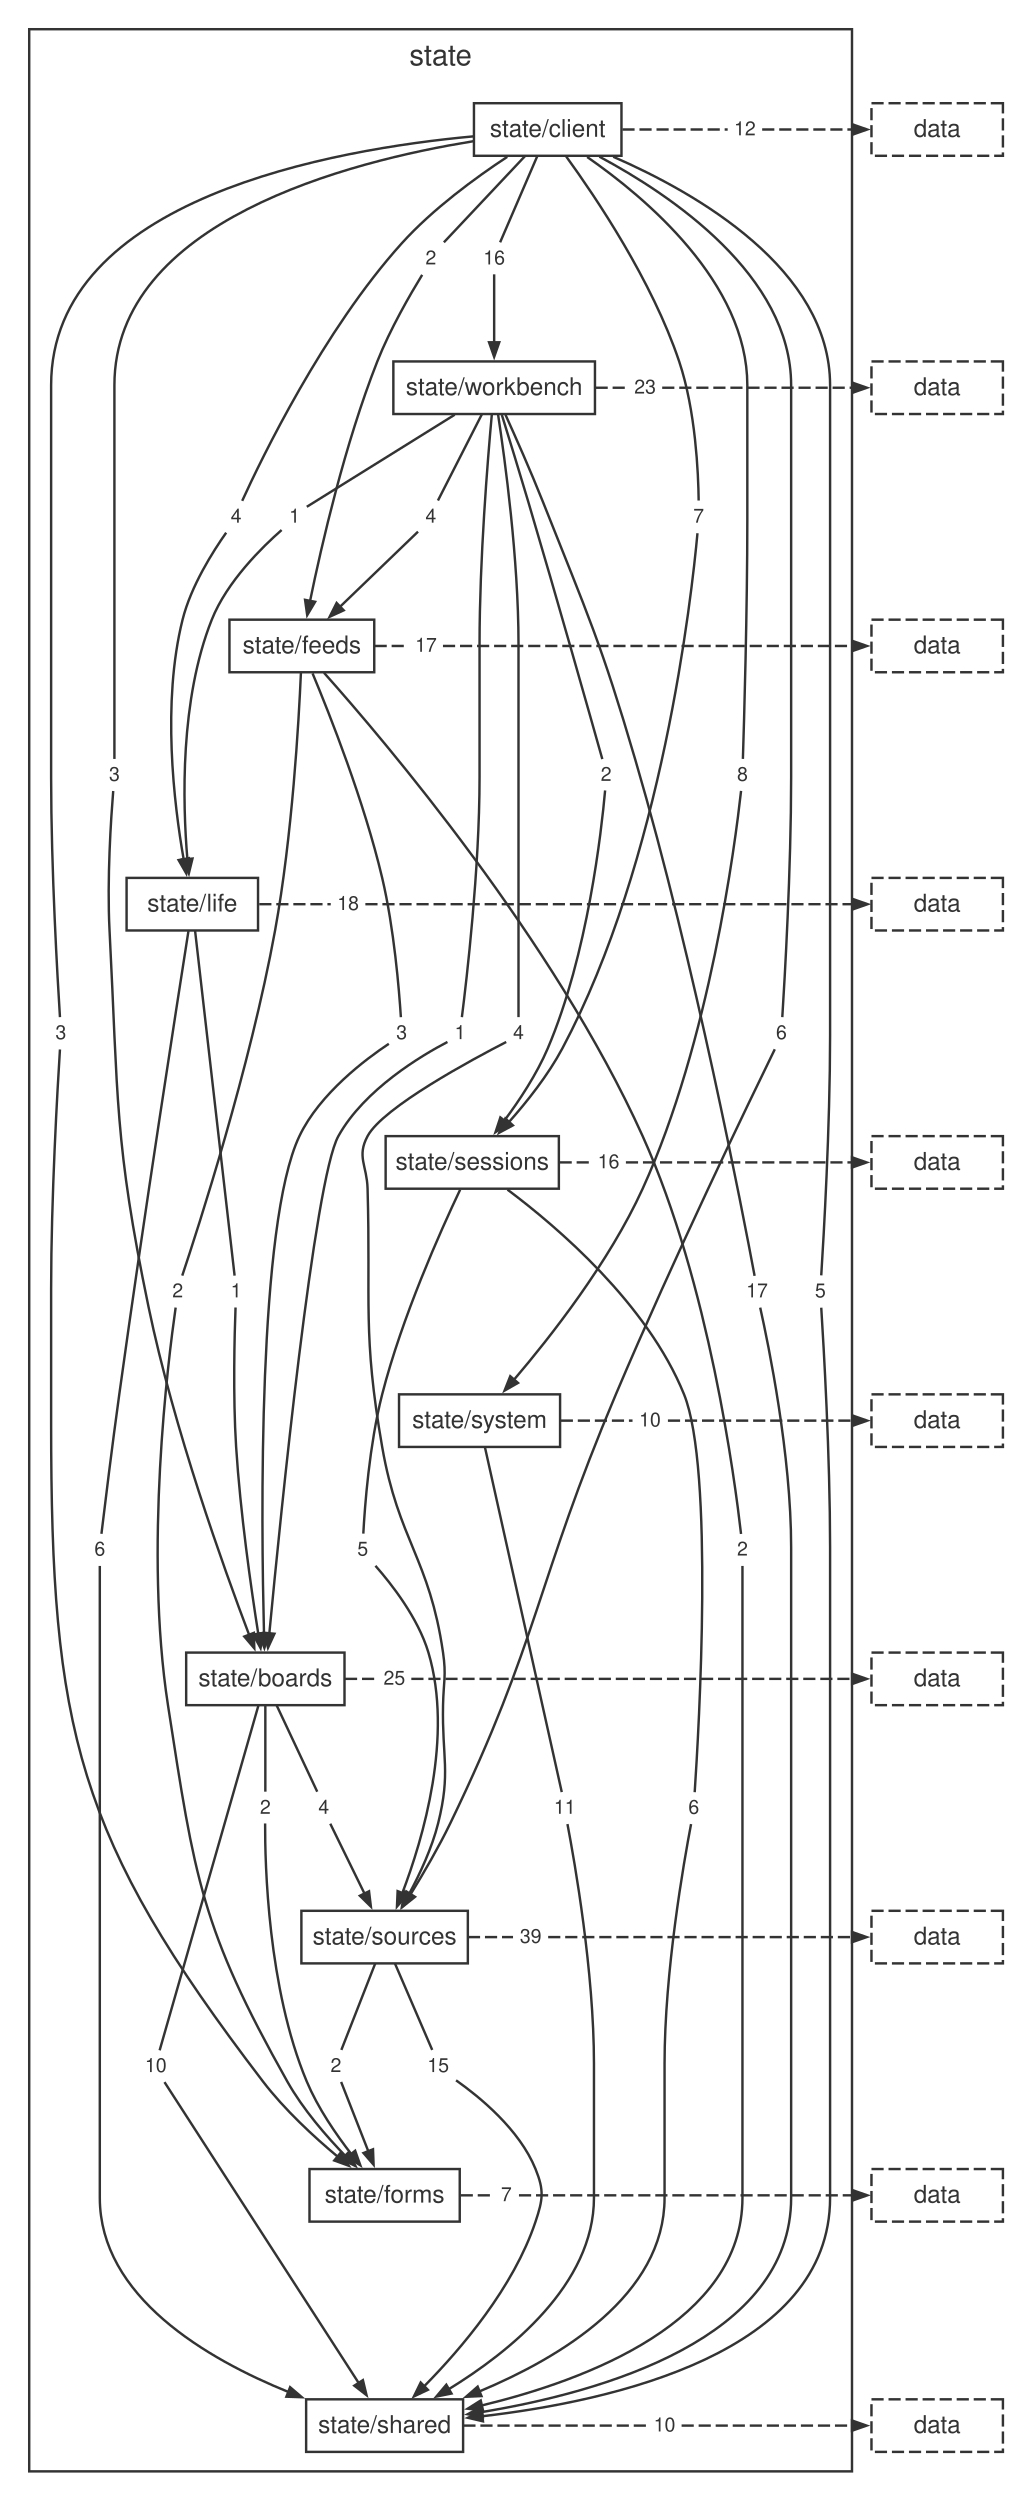
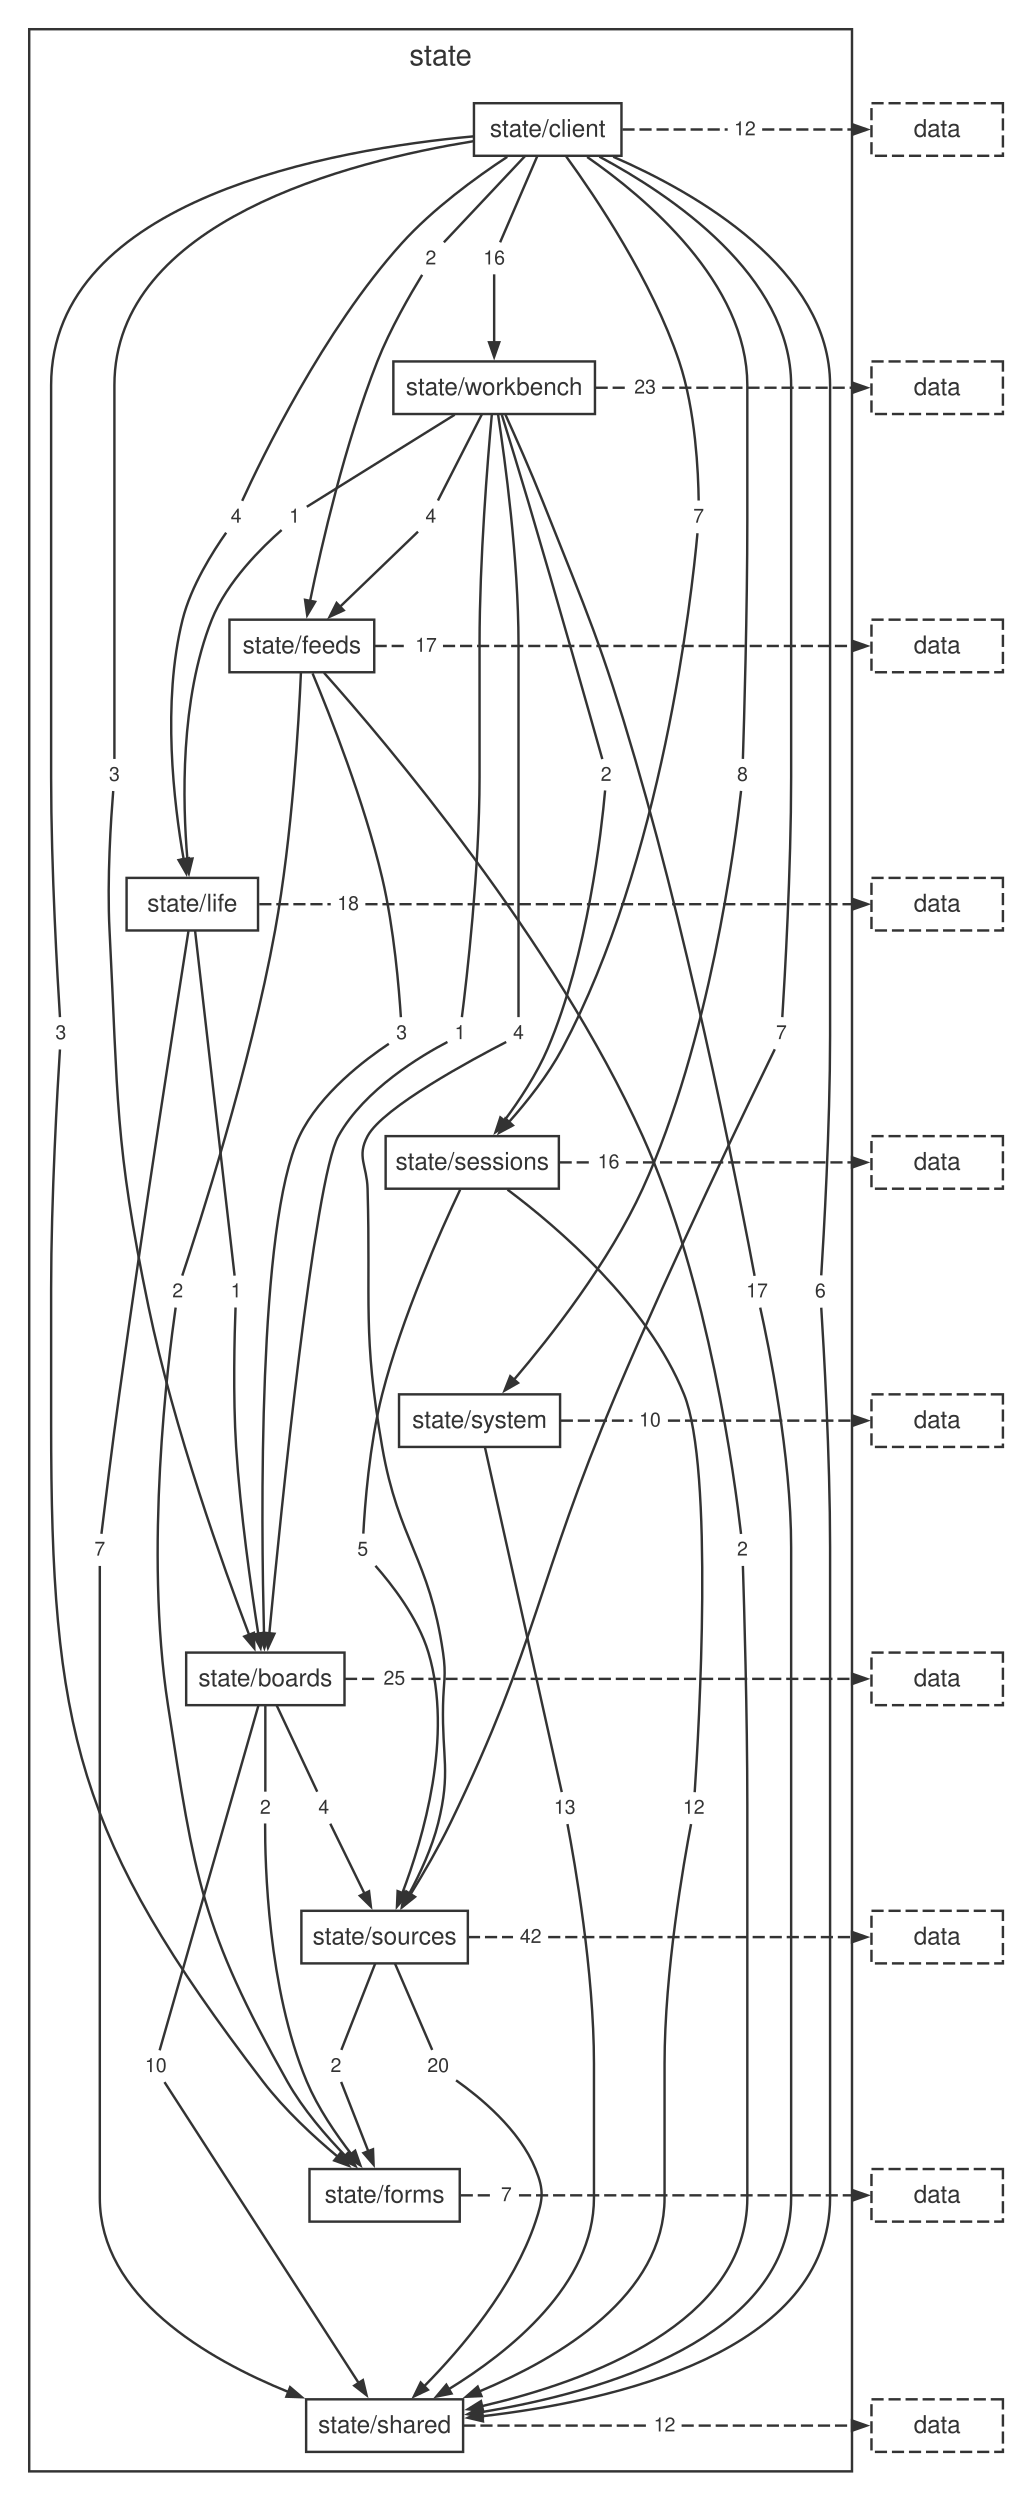
<svg xmlns="http://www.w3.org/2000/svg" width="416pt" height="1027pt" viewBox="0.00 0.00 416.00 1027.00">
  <style>svg { color: #333333; } @media (prefers-color-scheme: dark) { svg { color: #cccccc; background: #1e1e1e; } }</style>
  <g id="graph0" class="graph" transform="scale(1 1) rotate(0) translate(4 1023.24)">
    <g id="clust1" class="cluster">
      <polygon fill="none" stroke="currentColor" points="8,-8 8,-1011.24 346,-1011.24 346,-8 8,-8" />
      <text fill="currentColor" xml:space="preserve" text-anchor="middle" x="177" y="-996.44" font-family="Helvetica,Arial,sans-serif" font-size="12.00">state</text>
    </g>
    <g id="node1" class="node">
      <polygon fill="none" stroke="currentColor" points="251.3,-980.84 190.7,-980.84 190.7,-959.24 251.3,-959.24 251.3,-980.84" />
      <text fill="currentColor" xml:space="preserve" text-anchor="middle" x="221" y="-967.04" font-family="Helvetica,Arial,sans-serif" font-size="10.00">state/client</text>
    </g>
    <g id="node2" class="node">
      <polygon fill="none" stroke="currentColor" points="240.41,-874.76 157.59,-874.76 157.59,-853.16 240.41,-853.16 240.41,-874.76" />
      <text fill="currentColor" xml:space="preserve" text-anchor="middle" x="199" y="-860.96" font-family="Helvetica,Arial,sans-serif" font-size="10.00">state/workbench</text>
    </g>
    <g id="node11" class="node">
      <polygon fill="none" stroke="none" points="47.88,-711.08 38.12,-711.08 38.12,-698.6 47.88,-698.6 47.88,-711.08" />
      <text fill="currentColor" xml:space="preserve" text-anchor="middle" x="43" y="-702.44" font-family="Helvetica,Arial,sans-serif" font-size="8.00">3</text>
    </g>
    <g id="edge10" class="edge">
      <path fill="none" stroke="currentColor" d="M190.4,-965.22C139.51,-956.97 43,-932.44 43,-864.96 43,-864.96 43,-864.96 43,-809.92 43,-772.34 43,-727.12 43,-711.48" />
    </g>
    <g id="node12" class="node">
      <polygon fill="none" stroke="none" points="177.88,-923.24 168.12,-923.24 168.12,-910.76 177.88,-910.76 177.88,-923.24" />
      <text fill="currentColor" xml:space="preserve" text-anchor="middle" x="173" y="-914.6" font-family="Helvetica,Arial,sans-serif" font-size="8.00">2</text>
    </g>
    <g id="edge12" class="edge">
      <path fill="none" stroke="currentColor" d="M211.75,-959.2C201.83,-948.65 186.43,-932.28 178.35,-923.69" />
    </g>
    <g id="node13" class="node">
      <polygon fill="none" stroke="none" points="25.88,-605 16.12,-605 16.12,-592.52 25.88,-592.52 25.88,-605" />
      <text fill="currentColor" xml:space="preserve" text-anchor="middle" x="21" y="-596.36" font-family="Helvetica,Arial,sans-serif" font-size="8.00">3</text>
    </g>
    <g id="edge14" class="edge">
      <path fill="none" stroke="currentColor" d="M190.46,-967.22C133.55,-961.99 17,-941.9 17,-864.96 17,-864.96 17,-864.96 17,-703.84 17,-666.23 19.64,-621.03 20.63,-605.4" />
    </g>
    <g id="node14" class="node">
      <polygon fill="none" stroke="none" points="97.88,-817.16 88.12,-817.16 88.12,-804.68 97.88,-804.68 97.88,-817.16" />
      <text fill="currentColor" xml:space="preserve" text-anchor="middle" x="93" y="-808.52" font-family="Helvetica,Arial,sans-serif" font-size="8.00">4</text>
    </g>
    <g id="edge16" class="edge">
      <path fill="none" stroke="currentColor" d="M204.38,-958.81C191.52,-950.35 173.81,-937.45 161,-923.24 128.85,-887.58 103.32,-834.64 95.49,-817.49" />
    </g>
    <g id="node15" class="node">
      <polygon fill="none" stroke="none" points="287.88,-817.16 278.12,-817.16 278.12,-804.68 287.88,-804.68 287.88,-817.16" />
      <text fill="currentColor" xml:space="preserve" text-anchor="middle" x="283" y="-808.52" font-family="Helvetica,Arial,sans-serif" font-size="8.00">7</text>
    </g>
    <g id="edge18" class="edge">
      <path fill="none" stroke="currentColor" d="M228.6,-958.94C240.65,-942.35 263.91,-907.85 275,-874.76 281.78,-854.53 282.88,-828.87 283.01,-817.63" />
    </g>
    <g id="node16" class="node">
      <polygon fill="none" stroke="none" points="337.88,-498.92 328.12,-498.92 328.12,-486.44 337.88,-486.44 337.88,-498.92" />
-       <text fill="currentColor" xml:space="preserve" text-anchor="middle" x="333" y="-490.28" font-family="Helvetica,Arial,sans-serif" font-size="8.00">5</text>
+       <text fill="currentColor" xml:space="preserve" text-anchor="middle" x="333" y="-490.28" font-family="Helvetica,Arial,sans-serif" font-size="8.00">6</text>
    </g>
    <g id="edge20" class="edge">
      <path fill="none" stroke="currentColor" d="M247.9,-958.85C282.17,-943.92 337,-912.58 337,-864.96 337,-864.96 337,-864.96 337,-597.76 337,-560.15 334.36,-514.95 333.37,-499.32" />
    </g>
    <g id="node17" class="node">
      <polygon fill="none" stroke="none" points="321.88,-605 312.12,-605 312.12,-592.52 321.88,-592.52 321.88,-605" />
-       <text fill="currentColor" xml:space="preserve" text-anchor="middle" x="317" y="-596.36" font-family="Helvetica,Arial,sans-serif" font-size="8.00">6</text>
+       <text fill="currentColor" xml:space="preserve" text-anchor="middle" x="317" y="-596.36" font-family="Helvetica,Arial,sans-serif" font-size="8.00">7</text>
    </g>
    <g id="edge22" class="edge">
      <path fill="none" stroke="currentColor" d="M242.21,-958.89C271.56,-943.2 321,-910.06 321,-864.96 321,-864.96 321,-864.96 321,-703.84 321,-666.23 318.36,-621.03 317.37,-605.4" />
    </g>
    <g id="node18" class="node">
      <polygon fill="none" stroke="none" points="305.88,-711.08 296.12,-711.08 296.12,-698.6 305.88,-698.6 305.88,-711.08" />
      <text fill="currentColor" xml:space="preserve" text-anchor="middle" x="301" y="-702.44" font-family="Helvetica,Arial,sans-serif" font-size="8.00">8</text>
    </g>
    <g id="edge24" class="edge">
      <path fill="none" stroke="currentColor" d="M237.2,-958.75C261.1,-942.15 303,-907.06 303,-864.96 303,-864.96 303,-864.96 303,-809.92 303,-772.33 301.68,-727.11 301.18,-711.48" />
    </g>
    <g id="node19" class="node">
      <polygon fill="none" stroke="none" points="205.88,-923.24 192.12,-923.24 192.12,-910.76 205.88,-910.76 205.88,-923.24" />
      <text fill="currentColor" xml:space="preserve" text-anchor="middle" x="199" y="-914.6" font-family="Helvetica,Arial,sans-serif" font-size="8.00">16</text>
    </g>
    <g id="edge26" class="edge">
      <path fill="none" stroke="currentColor" d="M216.76,-959.2C212.21,-948.65 205.16,-932.28 201.45,-923.69" />
    </g>
    <g id="node20" class="node">
      <polygon fill="none" stroke="none" points="308.88,-976.28 295.12,-976.28 295.12,-963.8 308.88,-963.8 308.88,-976.28" />
      <text fill="currentColor" xml:space="preserve" text-anchor="middle" x="302" y="-967.64" font-family="Helvetica,Arial,sans-serif" font-size="8.00">12</text>
    </g>
    <g id="edge28" class="edge">
      <path fill="none" stroke="currentColor" stroke-dasharray="5,2" d="M251.69,-970.04C266.1,-970.04 280.51,-970.04 294.93,-970.04" />
    </g>
    <g id="node3" class="node">
      <polygon fill="none" stroke="currentColor" points="149.74,-768.68 90.26,-768.68 90.26,-747.08 149.74,-747.08 149.74,-768.68" />
      <text fill="currentColor" xml:space="preserve" text-anchor="middle" x="120" y="-754.88" font-family="Helvetica,Arial,sans-serif" font-size="10.00">state/feeds</text>
    </g>
    <g id="node21" class="node">
      <polygon fill="none" stroke="none" points="189.88,-605 180.12,-605 180.12,-592.52 189.88,-592.52 189.88,-605" />
      <text fill="currentColor" xml:space="preserve" text-anchor="middle" x="185" y="-596.36" font-family="Helvetica,Arial,sans-serif" font-size="8.00">1</text>
    </g>
    <g id="edge30" class="edge">
      <path fill="none" stroke="currentColor" d="M198.04,-852.92C196.34,-834.37 193,-793.45 193,-758.88 193,-758.88 193,-758.88 193,-703.84 193,-666.14 187.72,-621 185.74,-605.39" />
    </g>
    <g id="node22" class="node">
      <polygon fill="none" stroke="none" points="177.88,-817.16 168.12,-817.16 168.12,-804.68 177.88,-804.68 177.88,-817.16" />
      <text fill="currentColor" xml:space="preserve" text-anchor="middle" x="173" y="-808.52" font-family="Helvetica,Arial,sans-serif" font-size="8.00">4</text>
    </g>
    <g id="edge32" class="edge">
      <path fill="none" stroke="currentColor" d="M193.99,-853.12C188.62,-842.57 180.27,-826.2 175.9,-817.61" />
    </g>
    <g id="node23" class="node">
      <polygon fill="none" stroke="none" points="121.88,-817.16 112.12,-817.16 112.12,-804.68 121.88,-804.68 121.88,-817.16" />
      <text fill="currentColor" xml:space="preserve" text-anchor="middle" x="117" y="-808.52" font-family="Helvetica,Arial,sans-serif" font-size="8.00">1</text>
    </g>
    <g id="edge34" class="edge">
      <path fill="none" stroke="currentColor" d="M182.8,-852.88C163.94,-841.14 133.88,-822.42 122.03,-815.05" />
    </g>
    <g id="node24" class="node">
      <polygon fill="none" stroke="none" points="249.88,-711.08 240.12,-711.08 240.12,-698.6 249.88,-698.6 249.88,-711.08" />
      <text fill="currentColor" xml:space="preserve" text-anchor="middle" x="245" y="-702.44" font-family="Helvetica,Arial,sans-serif" font-size="8.00">2</text>
    </g>
    <g id="edge36" class="edge">
      <path fill="none" stroke="currentColor" d="M202.16,-852.79C205.03,-843.52 209.36,-829.44 213,-817.16 225.01,-776.67 238.85,-727.7 243.43,-711.41" />
    </g>
    <g id="node25" class="node">
      <polygon fill="none" stroke="none" points="313.88,-498.92 300.12,-498.92 300.12,-486.44 313.88,-486.44 313.88,-498.92" />
      <text fill="currentColor" xml:space="preserve" text-anchor="middle" x="307" y="-490.28" font-family="Helvetica,Arial,sans-serif" font-size="8.00">17</text>
    </g>
    <g id="edge38" class="edge">
      <path fill="none" stroke="currentColor" d="M203.65,-852.86C207.83,-843.63 214.07,-829.58 219,-817.16 237.48,-770.61 242.92,-759.14 257,-711.08 281.39,-627.83 301.38,-523.82 305.99,-499.12" />
    </g>
    <g id="node26" class="node">
      <polygon fill="none" stroke="none" points="213.88,-605 204.12,-605 204.12,-592.52 213.88,-592.52 213.88,-605" />
      <text fill="currentColor" xml:space="preserve" text-anchor="middle" x="209" y="-596.36" font-family="Helvetica,Arial,sans-serif" font-size="8.00">4</text>
    </g>
    <g id="edge40" class="edge">
      <path fill="none" stroke="currentColor" d="M200.61,-852.94C203.43,-834.42 209,-793.55 209,-758.88 209,-758.88 209,-758.88 209,-703.84 209,-666.26 209,-621.04 209,-605.4" />
    </g>
    <g id="node27" class="node">
      <polygon fill="none" stroke="none" points="267.88,-870.2 254.12,-870.2 254.12,-857.72 267.88,-857.72 267.88,-870.2" />
      <text fill="currentColor" xml:space="preserve" text-anchor="middle" x="261" y="-861.56" font-family="Helvetica,Arial,sans-serif" font-size="8.00">23</text>
    </g>
    <g id="edge42" class="edge">
      <path fill="none" stroke="currentColor" stroke-dasharray="5,2" d="M240.66,-863.96C245,-863.96 249.34,-863.96 253.69,-863.96" />
    </g>
    <g id="node4" class="node">
      <polygon fill="none" stroke="currentColor" points="102,-662.6 48,-662.6 48,-641 102,-641 102,-662.6" />
      <text fill="currentColor" xml:space="preserve" text-anchor="middle" x="75" y="-648.8" font-family="Helvetica,Arial,sans-serif" font-size="10.00">state/life</text>
    </g>
    <g id="node28" class="node">
      <polygon fill="none" stroke="none" points="165.88,-605 156.12,-605 156.12,-592.52 165.88,-592.52 165.88,-605" />
      <text fill="currentColor" xml:space="preserve" text-anchor="middle" x="161" y="-596.36" font-family="Helvetica,Arial,sans-serif" font-size="8.00">3</text>
    </g>
    <g id="edge44" class="edge">
      <path fill="none" stroke="currentColor" d="M124.39,-746.63C131.53,-729.54 145.59,-693.99 153,-662.6 157.9,-641.83 159.97,-616.45 160.68,-605.38" />
    </g>
    <g id="node29" class="node">
      <polygon fill="none" stroke="none" points="73.88,-498.92 64.12,-498.92 64.12,-486.44 73.88,-486.44 73.88,-498.92" />
      <text fill="currentColor" xml:space="preserve" text-anchor="middle" x="69" y="-490.28" font-family="Helvetica,Arial,sans-serif" font-size="8.00">2</text>
    </g>
    <g id="edge46" class="edge">
      <path fill="none" stroke="currentColor" d="M119.62,-746.88C118.74,-726.71 116.05,-679.77 109,-641 98.76,-584.68 77.32,-518.52 70.87,-499.22" />
    </g>
    <g id="node30" class="node">
      <polygon fill="none" stroke="none" points="305.88,-392.84 296.12,-392.84 296.12,-380.36 305.88,-380.36 305.88,-392.84" />
      <text fill="currentColor" xml:space="preserve" text-anchor="middle" x="301" y="-384.2" font-family="Helvetica,Arial,sans-serif" font-size="8.00">2</text>
    </g>
    <g id="edge48" class="edge">
      <path fill="none" stroke="currentColor" d="M129.09,-746.87C153.96,-718.96 223.69,-636.97 260,-556.52 287.31,-496.01 297.96,-414.75 300.42,-393.09" />
    </g>
    <g id="node31" class="node">
      <polygon fill="none" stroke="none" points="177.88,-764.12 164.12,-764.12 164.12,-751.64 177.88,-751.64 177.88,-764.12" />
      <text fill="currentColor" xml:space="preserve" text-anchor="middle" x="171" y="-755.48" font-family="Helvetica,Arial,sans-serif" font-size="8.00">17</text>
    </g>
    <g id="edge50" class="edge">
      <path fill="none" stroke="currentColor" stroke-dasharray="5,2" d="M149.88,-757.88C154.5,-757.88 159.12,-757.88 163.74,-757.88" />
    </g>
    <g id="node5" class="node">
      <polygon fill="none" stroke="currentColor" points="225.58,-556.52 154.42,-556.52 154.42,-534.92 225.58,-534.92 225.58,-556.52" />
      <text fill="currentColor" xml:space="preserve" text-anchor="middle" x="190" y="-542.72" font-family="Helvetica,Arial,sans-serif" font-size="10.00">state/sessions</text>
    </g>
    <g id="node32" class="node">
      <polygon fill="none" stroke="none" points="97.88,-498.92 88.12,-498.92 88.12,-486.44 97.88,-486.44 97.88,-498.92" />
      <text fill="currentColor" xml:space="preserve" text-anchor="middle" x="93" y="-490.28" font-family="Helvetica,Arial,sans-serif" font-size="8.00">1</text>
    </g>
    <g id="edge52" class="edge">
      <path fill="none" stroke="currentColor" d="M76.13,-640.97C79.54,-611.14 89.72,-522.28 92.37,-499.21" />
    </g>
    <g id="node33" class="node">
      <polygon fill="none" stroke="none" points="41.88,-392.84 32.12,-392.84 32.12,-380.36 41.88,-380.36 41.88,-392.84" />
-       <text fill="currentColor" xml:space="preserve" text-anchor="middle" x="37" y="-384.2" font-family="Helvetica,Arial,sans-serif" font-size="8.00">6</text>
+       <text fill="currentColor" xml:space="preserve" text-anchor="middle" x="37" y="-384.2" font-family="Helvetica,Arial,sans-serif" font-size="8.00">7</text>
    </g>
    <g id="edge54" class="edge">
      <path fill="none" stroke="currentColor" d="M73.42,-640.8C68.83,-611.56 55.13,-523.6 45,-450.44 42.07,-429.31 38.99,-404.12 37.67,-393.15" />
    </g>
    <g id="node34" class="node">
      <polygon fill="none" stroke="none" points="145.88,-658.04 132.12,-658.04 132.12,-645.56 145.88,-645.56 145.88,-658.04" />
      <text fill="currentColor" xml:space="preserve" text-anchor="middle" x="139" y="-649.4" font-family="Helvetica,Arial,sans-serif" font-size="8.00">18</text>
    </g>
    <g id="edge56" class="edge">
      <path fill="none" stroke="currentColor" stroke-dasharray="5,2" d="M102.5,-651.8C112.29,-651.8 122.08,-651.8 131.87,-651.8" />
    </g>
    <g id="node6" class="node">
      <polygon fill="none" stroke="currentColor" points="226.08,-450.44 159.92,-450.44 159.92,-428.84 226.08,-428.84 226.08,-450.44" />
      <text fill="currentColor" xml:space="preserve" text-anchor="middle" x="193" y="-436.64" font-family="Helvetica,Arial,sans-serif" font-size="10.00">state/system</text>
    </g>
    <g id="node35" class="node">
-       <polygon fill="none" stroke="none" points="285.88,-286.76 276.12,-286.76 276.12,-274.28 285.88,-274.28 285.88,-286.76" />
-       <text fill="currentColor" xml:space="preserve" text-anchor="middle" x="281" y="-278.12" font-family="Helvetica,Arial,sans-serif" font-size="8.00">6</text>
+       <polygon fill="none" stroke="none" points="287.88,-286.76 274.12,-286.76 274.12,-274.28 287.88,-274.28 287.88,-286.76" />
+       <text fill="currentColor" xml:space="preserve" text-anchor="middle" x="281" y="-278.12" font-family="Helvetica,Arial,sans-serif" font-size="8.00">12</text>
    </g>
    <g id="edge58" class="edge">
      <path fill="none" stroke="currentColor" d="M204.47,-534.55C225.06,-519.12 261.96,-487.6 277,-450.44 289.38,-419.85 283.09,-312.54 281.38,-287.01" />
    </g>
    <g id="node36" class="node">
      <polygon fill="none" stroke="none" points="149.88,-392.84 140.12,-392.84 140.12,-380.36 149.88,-380.36 149.88,-392.84" />
      <text fill="currentColor" xml:space="preserve" text-anchor="middle" x="145" y="-384.2" font-family="Helvetica,Arial,sans-serif" font-size="8.00">5</text>
    </g>
    <g id="edge60" class="edge">
      <path fill="none" stroke="currentColor" d="M185.03,-534.53C176.96,-517.54 161.1,-482.13 153,-450.44 147.72,-429.77 145.85,-404.34 145.25,-393.23" />
    </g>
    <g id="node37" class="node">
      <polygon fill="none" stroke="none" points="252.88,-551.96 239.12,-551.96 239.12,-539.48 252.88,-539.48 252.88,-551.96" />
      <text fill="currentColor" xml:space="preserve" text-anchor="middle" x="246" y="-543.32" font-family="Helvetica,Arial,sans-serif" font-size="8.00">16</text>
    </g>
    <g id="edge62" class="edge">
      <path fill="none" stroke="currentColor" stroke-dasharray="5,2" d="M225.88,-545.72C230.17,-545.72 234.47,-545.72 238.77,-545.72" />
    </g>
    <g id="node7" class="node">
      <polygon fill="none" stroke="currentColor" points="137.52,-344.36 72.48,-344.36 72.48,-322.76 137.52,-322.76 137.52,-344.36" />
      <text fill="currentColor" xml:space="preserve" text-anchor="middle" x="105" y="-330.56" font-family="Helvetica,Arial,sans-serif" font-size="10.00">state/boards</text>
    </g>
    <g id="node38" class="node">
      <polygon fill="none" stroke="none" points="234.88,-286.76 221.12,-286.76 221.12,-274.28 234.88,-274.28 234.88,-286.76" />
-       <text fill="currentColor" xml:space="preserve" text-anchor="middle" x="228" y="-278.12" font-family="Helvetica,Arial,sans-serif" font-size="8.00">11</text>
+       <text fill="currentColor" xml:space="preserve" text-anchor="middle" x="228" y="-278.12" font-family="Helvetica,Arial,sans-serif" font-size="8.00">13</text>
    </g>
    <g id="edge64" class="edge">
      <path fill="none" stroke="currentColor" d="M195.19,-428.81C201.83,-398.98 221.63,-310.12 226.77,-287.05" />
    </g>
    <g id="node39" class="node">
      <polygon fill="none" stroke="none" points="269.88,-445.88 256.12,-445.88 256.12,-433.4 269.88,-433.4 269.88,-445.88" />
      <text fill="currentColor" xml:space="preserve" text-anchor="middle" x="263" y="-437.24" font-family="Helvetica,Arial,sans-serif" font-size="8.00">10</text>
    </g>
    <g id="edge66" class="edge">
      <path fill="none" stroke="currentColor" stroke-dasharray="5,2" d="M226.36,-439.64C236.19,-439.64 246.02,-439.64 255.84,-439.64" />
    </g>
    <g id="node8" class="node">
      <polygon fill="none" stroke="currentColor" points="188.19,-238.28 119.81,-238.28 119.81,-216.68 188.19,-216.68 188.19,-238.28" />
      <text fill="currentColor" xml:space="preserve" text-anchor="middle" x="154" y="-224.48" font-family="Helvetica,Arial,sans-serif" font-size="10.00">state/sources</text>
    </g>
    <g id="node40" class="node">
      <polygon fill="none" stroke="none" points="109.88,-286.76 100.12,-286.76 100.12,-274.28 109.88,-274.28 109.88,-286.76" />
      <text fill="currentColor" xml:space="preserve" text-anchor="middle" x="105" y="-278.12" font-family="Helvetica,Arial,sans-serif" font-size="8.00">2</text>
    </g>
    <g id="edge68" class="edge">
      <path fill="none" stroke="currentColor" d="M105,-322.72C105,-312.17 105,-295.8 105,-287.21" />
    </g>
    <g id="node41" class="node">
      <polygon fill="none" stroke="none" points="66.88,-180.68 53.12,-180.68 53.12,-168.2 66.88,-168.2 66.88,-180.68" />
      <text fill="currentColor" xml:space="preserve" text-anchor="middle" x="60" y="-172.04" font-family="Helvetica,Arial,sans-serif" font-size="8.00">10</text>
    </g>
    <g id="edge70" class="edge">
      <path fill="none" stroke="currentColor" d="M102.19,-322.73C93.64,-292.9 68.19,-204.04 61.58,-180.97" />
    </g>
    <g id="node42" class="node">
      <polygon fill="none" stroke="none" points="133.88,-286.76 124.12,-286.76 124.12,-274.28 133.88,-274.28 133.88,-286.76" />
      <text fill="currentColor" xml:space="preserve" text-anchor="middle" x="129" y="-278.12" font-family="Helvetica,Arial,sans-serif" font-size="8.00">4</text>
    </g>
    <g id="edge72" class="edge">
      <path fill="none" stroke="currentColor" d="M109.63,-322.72C114.59,-312.17 122.29,-295.8 126.32,-287.21" />
    </g>
    <g id="node43" class="node">
      <polygon fill="none" stroke="none" points="164.88,-339.8 151.12,-339.8 151.12,-327.32 164.88,-327.32 164.88,-339.8" />
      <text fill="currentColor" xml:space="preserve" text-anchor="middle" x="158" y="-331.16" font-family="Helvetica,Arial,sans-serif" font-size="8.00">25</text>
    </g>
    <g id="edge74" class="edge">
      <path fill="none" stroke="currentColor" stroke-dasharray="5,2" d="M137.71,-333.56C142.04,-333.56 146.38,-333.56 150.71,-333.56" />
    </g>
    <g id="node9" class="node">
      <polygon fill="none" stroke="currentColor" points="184.86,-132.2 123.14,-132.2 123.14,-110.6 184.86,-110.6 184.86,-132.2" />
      <text fill="currentColor" xml:space="preserve" text-anchor="middle" x="154" y="-118.4" font-family="Helvetica,Arial,sans-serif" font-size="10.00">state/forms</text>
    </g>
    <g id="node44" class="node">
      <polygon fill="none" stroke="none" points="138.88,-180.68 129.12,-180.68 129.12,-168.2 138.88,-168.2 138.88,-180.68" />
      <text fill="currentColor" xml:space="preserve" text-anchor="middle" x="134" y="-172.04" font-family="Helvetica,Arial,sans-serif" font-size="8.00">2</text>
    </g>
    <g id="edge76" class="edge">
      <path fill="none" stroke="currentColor" d="M150.14,-216.64C146.01,-206.09 139.6,-189.72 136.23,-181.13" />
    </g>
    <g id="node45" class="node">
      <polygon fill="none" stroke="none" points="182.88,-180.68 169.12,-180.68 169.12,-168.2 182.88,-168.2 182.88,-180.68" />
-       <text fill="currentColor" xml:space="preserve" text-anchor="middle" x="176" y="-172.04" font-family="Helvetica,Arial,sans-serif" font-size="8.00">15</text>
+       <text fill="currentColor" xml:space="preserve" text-anchor="middle" x="176" y="-172.04" font-family="Helvetica,Arial,sans-serif" font-size="8.00">20</text>
    </g>
    <g id="edge78" class="edge">
      <path fill="none" stroke="currentColor" d="M158.24,-216.64C162.79,-206.09 169.84,-189.72 173.55,-181.13" />
    </g>
    <g id="node46" class="node">
      <polygon fill="none" stroke="none" points="220.88,-233.72 207.12,-233.72 207.12,-221.24 220.88,-221.24 220.88,-233.72" />
-       <text fill="currentColor" xml:space="preserve" text-anchor="middle" x="214" y="-225.08" font-family="Helvetica,Arial,sans-serif" font-size="8.00">39</text>
+       <text fill="currentColor" xml:space="preserve" text-anchor="middle" x="214" y="-225.08" font-family="Helvetica,Arial,sans-serif" font-size="8.00">42</text>
    </g>
    <g id="edge80" class="edge">
      <path fill="none" stroke="currentColor" stroke-dasharray="5,2" d="M188.22,-227.48C194.4,-227.48 200.57,-227.48 206.75,-227.48" />
    </g>
    <g id="node10" class="node">
      <polygon fill="none" stroke="currentColor" points="186.24,-37.6 121.76,-37.6 121.76,-16 186.24,-16 186.24,-37.6" />
      <text fill="currentColor" xml:space="preserve" text-anchor="middle" x="154" y="-23.8" font-family="Helvetica,Arial,sans-serif" font-size="10.00">state/shared</text>
    </g>
    <g id="node47" class="node">
      <polygon fill="none" stroke="none" points="208.88,-127.64 199.12,-127.64 199.12,-115.16 208.88,-115.16 208.88,-127.64" />
      <text fill="currentColor" xml:space="preserve" text-anchor="middle" x="204" y="-119" font-family="Helvetica,Arial,sans-serif" font-size="8.00">7</text>
    </g>
    <g id="edge82" class="edge">
      <path fill="none" stroke="currentColor" stroke-dasharray="5,2" d="M185.25,-121.4C189.74,-121.4 194.23,-121.4 198.73,-121.4" />
    </g>
    <g id="node48" class="node">
      <polygon fill="none" stroke="none" points="275.88,-33.04 262.12,-33.04 262.12,-20.56 275.88,-20.56 275.88,-33.04" />
-       <text fill="currentColor" xml:space="preserve" text-anchor="middle" x="269" y="-24.4" font-family="Helvetica,Arial,sans-serif" font-size="8.00">10</text>
+       <text fill="currentColor" xml:space="preserve" text-anchor="middle" x="269" y="-24.4" font-family="Helvetica,Arial,sans-serif" font-size="8.00">12</text>
    </g>
    <g id="edge84" class="edge">
      <path fill="none" stroke="currentColor" stroke-dasharray="5,2" d="M186.34,-26.8C211.53,-26.8 236.71,-26.8 261.9,-26.8" />
    </g>
    <g id="edge11" class="edge">
      <path fill="none" stroke="currentColor" d="M42.51,-698.29C41.62,-687.33 39.91,-662.15 41,-641 44.56,-572.03 42.97,-554.06 57,-486.44 67.42,-436.23 87.93,-379.07 98.44,-351.38" />
      <polygon fill="currentColor" stroke="currentColor" points="100.28,-352.45 100.47,-346.1 96.36,-350.95 100.28,-352.45" />
    </g>
    <g id="edge13" class="edge">
      <path fill="none" stroke="currentColor" d="M169.43,-910.33C164.67,-902.56 156.24,-888.05 151,-874.76 137.67,-840.97 128.11,-799.43 123.38,-776.38" />
      <polygon fill="currentColor" stroke="currentColor" points="125.44,-776 122.2,-770.53 121.32,-776.83 125.44,-776" />
    </g>
    <g id="edge15" class="edge">
      <path fill="none" stroke="currentColor" d="M20.63,-592.12C19.64,-576.49 17,-531.29 17,-493.68 17,-493.68 17,-493.68 17,-438.64 17,-312.38 27.32,-268.51 104,-168.2 112.84,-156.63 124.82,-145.55 134.83,-137.18" />
      <polygon fill="currentColor" stroke="currentColor" points="135.97,-138.96 139.29,-133.54 133.31,-135.71 135.97,-138.96" />
    </g>
    <g id="edge17" class="edge">
      <path fill="none" stroke="currentColor" d="M88.91,-804.41C83.56,-796.83 74.46,-782.54 71,-768.68 62.48,-734.62 67.43,-693.17 71.45,-670.22" />
      <polygon fill="currentColor" stroke="currentColor" points="73.5,-670.69 72.53,-664.4 69.37,-669.92 73.5,-670.69" />
    </g>
    <g id="edge19" class="edge">
      <path fill="none" stroke="currentColor" d="M282.52,-804.19C280.14,-778.23 268.07,-669.56 227,-592.52 221.14,-581.53 212.47,-570.62 205,-562.21" />
      <polygon fill="currentColor" stroke="currentColor" points="206.69,-560.94 201.09,-557.93 203.59,-563.78 206.69,-560.94" />
    </g>
    <g id="edge21" class="edge">
      <path fill="none" stroke="currentColor" d="M333.37,-486.04C334.36,-470.41 337,-425.21 337,-387.6 337,-387.6 337,-387.6 337,-120.4 337,-56.81 247.93,-36.88 194.07,-30.64" />
      <polygon fill="currentColor" stroke="currentColor" points="194.41,-28.56 188.22,-30.01 193.96,-32.74 194.41,-28.56" />
    </g>
    <g id="edge23" class="edge">
      <path fill="none" stroke="currentColor" d="M314.28,-592.2C304.82,-572.83 272.72,-506.47 249,-450.44 216.29,-373.15 217.54,-349.83 181,-274.28 176.18,-264.31 169.95,-253.63 164.69,-245.1" />
      <polygon fill="currentColor" stroke="currentColor" points="166.49,-244.02 161.53,-240.04 162.93,-246.24 166.49,-244.02" />
    </g>
    <g id="edge25" class="edge">
      <path fill="none" stroke="currentColor" d="M300.43,-698.34C298.03,-676.66 287.55,-595.32 260,-534.92 246.22,-504.72 222.3,-474.21 207.08,-456.38" />
      <polygon fill="currentColor" stroke="currentColor" points="208.79,-455.14 203.27,-451.98 205.61,-457.89 208.79,-455.14" />
    </g>
    <g id="edge27" class="edge">
      <path fill="none" stroke="currentColor" d="M199,-910.54C199,-903.88 199,-892.31 199,-882.49" />
      <polygon fill="currentColor" stroke="currentColor" points="201.1,-882.63 199,-876.63 196.9,-882.63 201.1,-882.63" />
    </g>
    <g id="node49" class="node">
      <polygon fill="none" stroke="currentColor" stroke-dasharray="5,2" points="408,-980.84 354,-980.84 354,-959.24 408,-959.24 408,-980.84" />
      <text fill="currentColor" xml:space="preserve" text-anchor="middle" x="381" y="-967.04" font-family="Helvetica,Arial,sans-serif" font-size="10.00">data</text>
    </g>
    <g id="edge29" class="edge">
      <path fill="none" stroke="currentColor" stroke-dasharray="5,2" d="M309.1,-970.04C321.54,-970.04 333.99,-970.04 346.43,-970.04" />
      <polygon fill="currentColor" stroke="currentColor" points="346.24,-972.14 352.24,-970.04 346.24,-967.94 346.24,-972.14" />
    </g>
    <g id="edge31" class="edge">
      <path fill="none" stroke="currentColor" d="M179.81,-595.2C169.34,-589.73 145.72,-575.79 135,-556.52 125.11,-538.74 111.33,-401.61 106.64,-352.22" />
      <polygon fill="currentColor" stroke="currentColor" points="108.74,-352.1 106.09,-346.33 104.56,-352.5 108.74,-352.1" />
    </g>
    <g id="edge33" class="edge">
      <path fill="none" stroke="currentColor" d="M167.72,-804.84C160.32,-797.71 146.54,-784.44 135.69,-773.99" />
      <polygon fill="currentColor" stroke="currentColor" points="137.19,-772.52 131.42,-769.87 134.28,-775.55 137.19,-772.52" />
    </g>
    <g id="edge35" class="edge">
      <path fill="none" stroke="currentColor" d="M111.69,-805.51C103.8,-798.59 89.25,-784.37 83,-768.68 69.91,-735.84 71,-693.63 72.98,-670.28" />
      <polygon fill="currentColor" stroke="currentColor" points="75.07,-670.54 73.56,-664.37 70.89,-670.14 75.07,-670.54" />
    </g>
    <g id="edge37" class="edge">
      <path fill="none" stroke="currentColor" d="M244.58,-698.52C243.12,-682.11 237.46,-631.06 221,-592.52 216.49,-581.97 209.44,-571.28 203.19,-562.89" />
      <polygon fill="currentColor" stroke="currentColor" points="204.88,-561.64 199.56,-558.16 201.55,-564.2 204.88,-561.64" />
    </g>
    <g id="edge39" class="edge">
      <path fill="none" stroke="currentColor" d="M308.29,-486.07C311.76,-470.53 321,-425.52 321,-387.6 321,-387.6 321,-387.6 321,-120.4 321,-62.54 243.37,-40.53 193.97,-32.38" />
      <polygon fill="currentColor" stroke="currentColor" points="194.34,-30.32 188.09,-31.47 193.7,-34.47 194.34,-30.32" />
    </g>
    <g id="edge41" class="edge">
      <path fill="none" stroke="currentColor" d="M203.95,-595.2C190.31,-588.19 153.35,-568.37 147,-556.52 142.47,-548.06 146.73,-544.52 147,-534.92 148.33,-487.72 144.91,-475.36 153,-428.84 159.71,-390.26 172.39,-383.11 178,-344.36 179.38,-334.86 178.2,-332.36 178,-322.76 177.56,-301.2 181.22,-295.2 176,-274.28 173.46,-264.12 168.55,-253.53 164,-245.09" />
      <polygon fill="currentColor" stroke="currentColor" points="165.85,-244.09 161.08,-239.89 162.19,-246.15 165.85,-244.09" />
    </g>
    <g id="node50" class="node">
      <polygon fill="none" stroke="currentColor" stroke-dasharray="5,2" points="408,-874.76 354,-874.76 354,-853.16 408,-853.16 408,-874.76" />
      <text fill="currentColor" xml:space="preserve" text-anchor="middle" x="381" y="-860.96" font-family="Helvetica,Arial,sans-serif" font-size="10.00">data</text>
    </g>
    <g id="edge43" class="edge">
      <path fill="none" stroke="currentColor" stroke-dasharray="5,2" d="M268.03,-863.96C294.12,-863.96 320.2,-863.96 346.28,-863.96" />
      <polygon fill="currentColor" stroke="currentColor" points="346.13,-866.06 352.13,-863.96 346.13,-861.86 346.13,-866.06" />
    </g>
    <g id="edge45" class="edge">
      <path fill="none" stroke="currentColor" d="M155.73,-594.45C146.44,-588.28 127.34,-574.05 119,-556.52 101.86,-520.51 103.27,-398.06 104.45,-352.15" />
      <polygon fill="currentColor" stroke="currentColor" points="106.54,-352.31 104.61,-346.25 102.35,-352.19 106.54,-352.31" />
    </g>
    <g id="edge47" class="edge">
      <path fill="none" stroke="currentColor" d="M68.16,-486.09C65.09,-464.73 55.18,-386.25 65,-322.76 76.02,-251.54 78.67,-231.01 114,-168.2 120.43,-156.77 130.04,-145.65 138.23,-137.23" />
      <polygon fill="currentColor" stroke="currentColor" points="139.27,-139.15 142.03,-133.43 136.3,-136.18 139.27,-139.15" />
    </g>
    <g id="edge49" class="edge">
-       <path fill="none" stroke="currentColor" d="M301,-379.96C301,-364.32 301,-319.1 301,-281.52 301,-281.52 301,-281.52 301,-120.4 301,-69.54 237.23,-45.51 193.69,-35.03" />
-       <polygon fill="currentColor" stroke="currentColor" points="194.42,-33.04 188.1,-33.74 193.48,-37.13 194.42,-33.04" />
+       <path fill="none" stroke="currentColor" d="M301.18,-379.96C301.68,-364.33 303,-319.11 303,-281.52 303,-281.52 303,-281.52 303,-120.4 303,-68.9 238,-45.04 193.86,-34.77" />
+       <polygon fill="currentColor" stroke="currentColor" points="194.49,-32.75 188.18,-33.5 193.58,-36.85 194.49,-32.75" />
    </g>
    <g id="node51" class="node">
      <polygon fill="none" stroke="currentColor" stroke-dasharray="5,2" points="408,-768.68 354,-768.68 354,-747.08 408,-747.08 408,-768.68" />
      <text fill="currentColor" xml:space="preserve" text-anchor="middle" x="381" y="-754.88" font-family="Helvetica,Arial,sans-serif" font-size="10.00">data</text>
    </g>
    <g id="edge51" class="edge">
      <path fill="none" stroke="currentColor" stroke-dasharray="5,2" d="M177.97,-757.88C234.13,-757.88 290.28,-757.88 346.43,-757.88" />
      <polygon fill="currentColor" stroke="currentColor" points="346.13,-759.98 352.13,-757.88 346.13,-755.78 346.13,-759.98" />
    </g>
    <g id="edge53" class="edge">
      <path fill="none" stroke="currentColor" d="M92.76,-486.12C92.35,-475.16 91.66,-449.96 93,-428.84 94.71,-401.9 99.13,-370.88 102.11,-352" />
      <polygon fill="currentColor" stroke="currentColor" points="104.16,-352.46 103.04,-346.2 100.01,-351.79 104.16,-352.46" />
    </g>
    <g id="edge55" class="edge">
      <path fill="none" stroke="currentColor" d="M37,-379.96C37,-364.32 37,-319.1 37,-281.52 37,-281.52 37,-281.52 37,-120.4 37,-79.84 80.76,-54.26 114.76,-40.5" />
      <polygon fill="currentColor" stroke="currentColor" points="115.17,-42.59 120,-38.46 113.65,-38.68 115.17,-42.59" />
    </g>
    <g id="node52" class="node">
      <polygon fill="none" stroke="currentColor" stroke-dasharray="5,2" points="408,-662.6 354,-662.6 354,-641 408,-641 408,-662.6" />
      <text fill="currentColor" xml:space="preserve" text-anchor="middle" x="381" y="-648.8" font-family="Helvetica,Arial,sans-serif" font-size="10.00">data</text>
    </g>
    <g id="edge57" class="edge">
      <path fill="none" stroke="currentColor" stroke-dasharray="5,2" d="M146.09,-651.8C212.93,-651.8 279.78,-651.8 346.62,-651.8" />
      <polygon fill="currentColor" stroke="currentColor" points="346.42,-653.9 352.42,-651.8 346.42,-649.7 346.42,-653.9" />
    </g>
    <g id="edge59" class="edge">
      <path fill="none" stroke="currentColor" d="M279.89,-273.91C276.92,-258.34 269,-213.27 269,-175.44 269,-175.44 269,-175.44 269,-120.4 269,-80.44 226.35,-54.8 192.99,-40.87" />
      <polygon fill="currentColor" stroke="currentColor" points="193.79,-38.93 187.44,-38.64 192.22,-42.82 193.79,-38.93" />
    </g>
    <g id="edge61" class="edge">
      <path fill="none" stroke="currentColor" d="M150.23,-380.01C156.8,-372.55 167.74,-358.63 172,-344.36 182.24,-310.03 169.9,-268.15 161.18,-245.31" />
      <polygon fill="currentColor" stroke="currentColor" points="163.24,-244.81 159.07,-240.01 159.34,-246.36 163.24,-244.81" />
    </g>
    <g id="node53" class="node">
      <polygon fill="none" stroke="currentColor" stroke-dasharray="5,2" points="408,-556.52 354,-556.52 354,-534.92 408,-534.92 408,-556.52" />
      <text fill="currentColor" xml:space="preserve" text-anchor="middle" x="381" y="-542.72" font-family="Helvetica,Arial,sans-serif" font-size="10.00">data</text>
    </g>
    <g id="edge63" class="edge">
      <path fill="none" stroke="currentColor" stroke-dasharray="5,2" d="M253.12,-545.72C284.1,-545.72 315.09,-545.72 346.07,-545.72" />
      <polygon fill="currentColor" stroke="currentColor" points="346.01,-547.82 352.01,-545.72 346.01,-543.62 346.01,-547.82" />
    </g>
    <g id="edge65" class="edge">
      <path fill="none" stroke="currentColor" d="M229.11,-273.91C232.08,-258.34 240,-213.27 240,-175.44 240,-175.44 240,-175.44 240,-120.4 240,-84.8 205.45,-57.13 180.15,-41.64" />
      <polygon fill="currentColor" stroke="currentColor" points="181.48,-39.98 175.25,-38.74 179.34,-43.6 181.48,-39.98" />
    </g>
    <g id="node54" class="node">
      <polygon fill="none" stroke="currentColor" stroke-dasharray="5,2" points="408,-450.44 354,-450.44 354,-428.84 408,-428.84 408,-450.44" />
      <text fill="currentColor" xml:space="preserve" text-anchor="middle" x="381" y="-436.64" font-family="Helvetica,Arial,sans-serif" font-size="10.00">data</text>
    </g>
    <g id="edge67" class="edge">
      <path fill="none" stroke="currentColor" stroke-dasharray="5,2" d="M270.38,-439.64C295.68,-439.64 320.98,-439.64 346.28,-439.64" />
      <polygon fill="currentColor" stroke="currentColor" points="346.26,-441.74 352.26,-439.64 346.26,-437.54 346.26,-441.74" />
    </g>
    <g id="edge69" class="edge">
      <path fill="none" stroke="currentColor" d="M104.91,-274.17C104.84,-257.68 105.99,-206.43 122,-168.2 126.57,-157.3 134.04,-146.39 140.61,-137.96" />
      <polygon fill="currentColor" stroke="currentColor" points="141.9,-139.72 144.03,-133.73 138.63,-137.08 141.9,-139.72" />
    </g>
    <g id="edge71" class="edge">
      <path fill="none" stroke="currentColor" d="M63.57,-167.91C76.71,-147.55 122.71,-76.28 143.57,-43.96" />
      <polygon fill="currentColor" stroke="currentColor" points="145.08,-45.49 146.57,-39.31 141.55,-43.21 145.08,-45.49" />
    </g>
    <g id="edge73" class="edge">
      <path fill="none" stroke="currentColor" d="M131.68,-274.06C135.03,-267.2 140.94,-255.14 145.84,-245.14" />
      <polygon fill="currentColor" stroke="currentColor" points="147.6,-246.31 148.36,-240 143.83,-244.46 147.6,-246.31" />
    </g>
    <g id="node55" class="node">
      <polygon fill="none" stroke="currentColor" stroke-dasharray="5,2" points="408,-344.36 354,-344.36 354,-322.76 408,-322.76 408,-344.36" />
      <text fill="currentColor" xml:space="preserve" text-anchor="middle" x="381" y="-330.56" font-family="Helvetica,Arial,sans-serif" font-size="10.00">data</text>
    </g>
    <g id="edge75" class="edge">
      <path fill="none" stroke="currentColor" stroke-dasharray="5,2" d="M164.97,-333.56C225.38,-333.56 285.79,-333.56 346.21,-333.56" />
      <polygon fill="currentColor" stroke="currentColor" points="346.06,-335.66 352.06,-333.56 346.06,-331.46 346.06,-335.66" />
    </g>
    <g id="edge77" class="edge">
      <path fill="none" stroke="currentColor" d="M136.14,-167.98C138.8,-161.19 143.46,-149.29 147.36,-139.35" />
      <polygon fill="currentColor" stroke="currentColor" points="149.23,-140.32 149.47,-133.97 145.32,-138.79 149.23,-140.32" />
    </g>
    <g id="edge79" class="edge">
      <path fill="none" stroke="currentColor" d="M183.35,-168.64C192.97,-161.86 209.41,-148.47 216,-132.2 219.61,-123.3 219.03,-119.71 216,-110.6 207.01,-83.59 185.38,-58.28 170.21,-42.92" />
      <polygon fill="currentColor" stroke="currentColor" points="171.77,-41.51 166.03,-38.79 168.82,-44.5 171.77,-41.51" />
    </g>
    <g id="node56" class="node">
      <polygon fill="none" stroke="currentColor" stroke-dasharray="5,2" points="408,-238.28 354,-238.28 354,-216.68 408,-216.68 408,-238.28" />
      <text fill="currentColor" xml:space="preserve" text-anchor="middle" x="381" y="-224.48" font-family="Helvetica,Arial,sans-serif" font-size="10.00">data</text>
    </g>
    <g id="edge81" class="edge">
      <path fill="none" stroke="currentColor" stroke-dasharray="5,2" d="M221.18,-227.48C262.8,-227.48 304.41,-227.48 346.03,-227.48" />
      <polygon fill="currentColor" stroke="currentColor" points="346.02,-229.58 352.02,-227.48 346.02,-225.38 346.02,-229.58" />
    </g>
    <g id="node57" class="node">
      <polygon fill="none" stroke="currentColor" stroke-dasharray="5,2" points="408,-132.2 354,-132.2 354,-110.6 408,-110.6 408,-132.2" />
      <text fill="currentColor" xml:space="preserve" text-anchor="middle" x="381" y="-118.4" font-family="Helvetica,Arial,sans-serif" font-size="10.00">data</text>
    </g>
    <g id="edge83" class="edge">
      <path fill="none" stroke="currentColor" stroke-dasharray="5,2" d="M209.19,-121.4C254.95,-121.4 300.71,-121.4 346.47,-121.4" />
      <polygon fill="currentColor" stroke="currentColor" points="346.3,-123.5 352.3,-121.4 346.3,-119.3 346.3,-123.5" />
    </g>
    <g id="node58" class="node">
      <polygon fill="none" stroke="currentColor" stroke-dasharray="5,2" points="408,-37.6 354,-37.6 354,-16 408,-16 408,-37.6" />
      <text fill="currentColor" xml:space="preserve" text-anchor="middle" x="381" y="-23.8" font-family="Helvetica,Arial,sans-serif" font-size="10.00">data</text>
    </g>
    <g id="edge85" class="edge">
      <path fill="none" stroke="currentColor" stroke-dasharray="5,2" d="M276,-26.8C299.42,-26.8 322.83,-26.8 346.25,-26.8" />
      <polygon fill="currentColor" stroke="currentColor" points="346.01,-28.9 352.01,-26.8 346.01,-24.7 346.01,-28.9" />
    </g>
  </g>
</svg>
